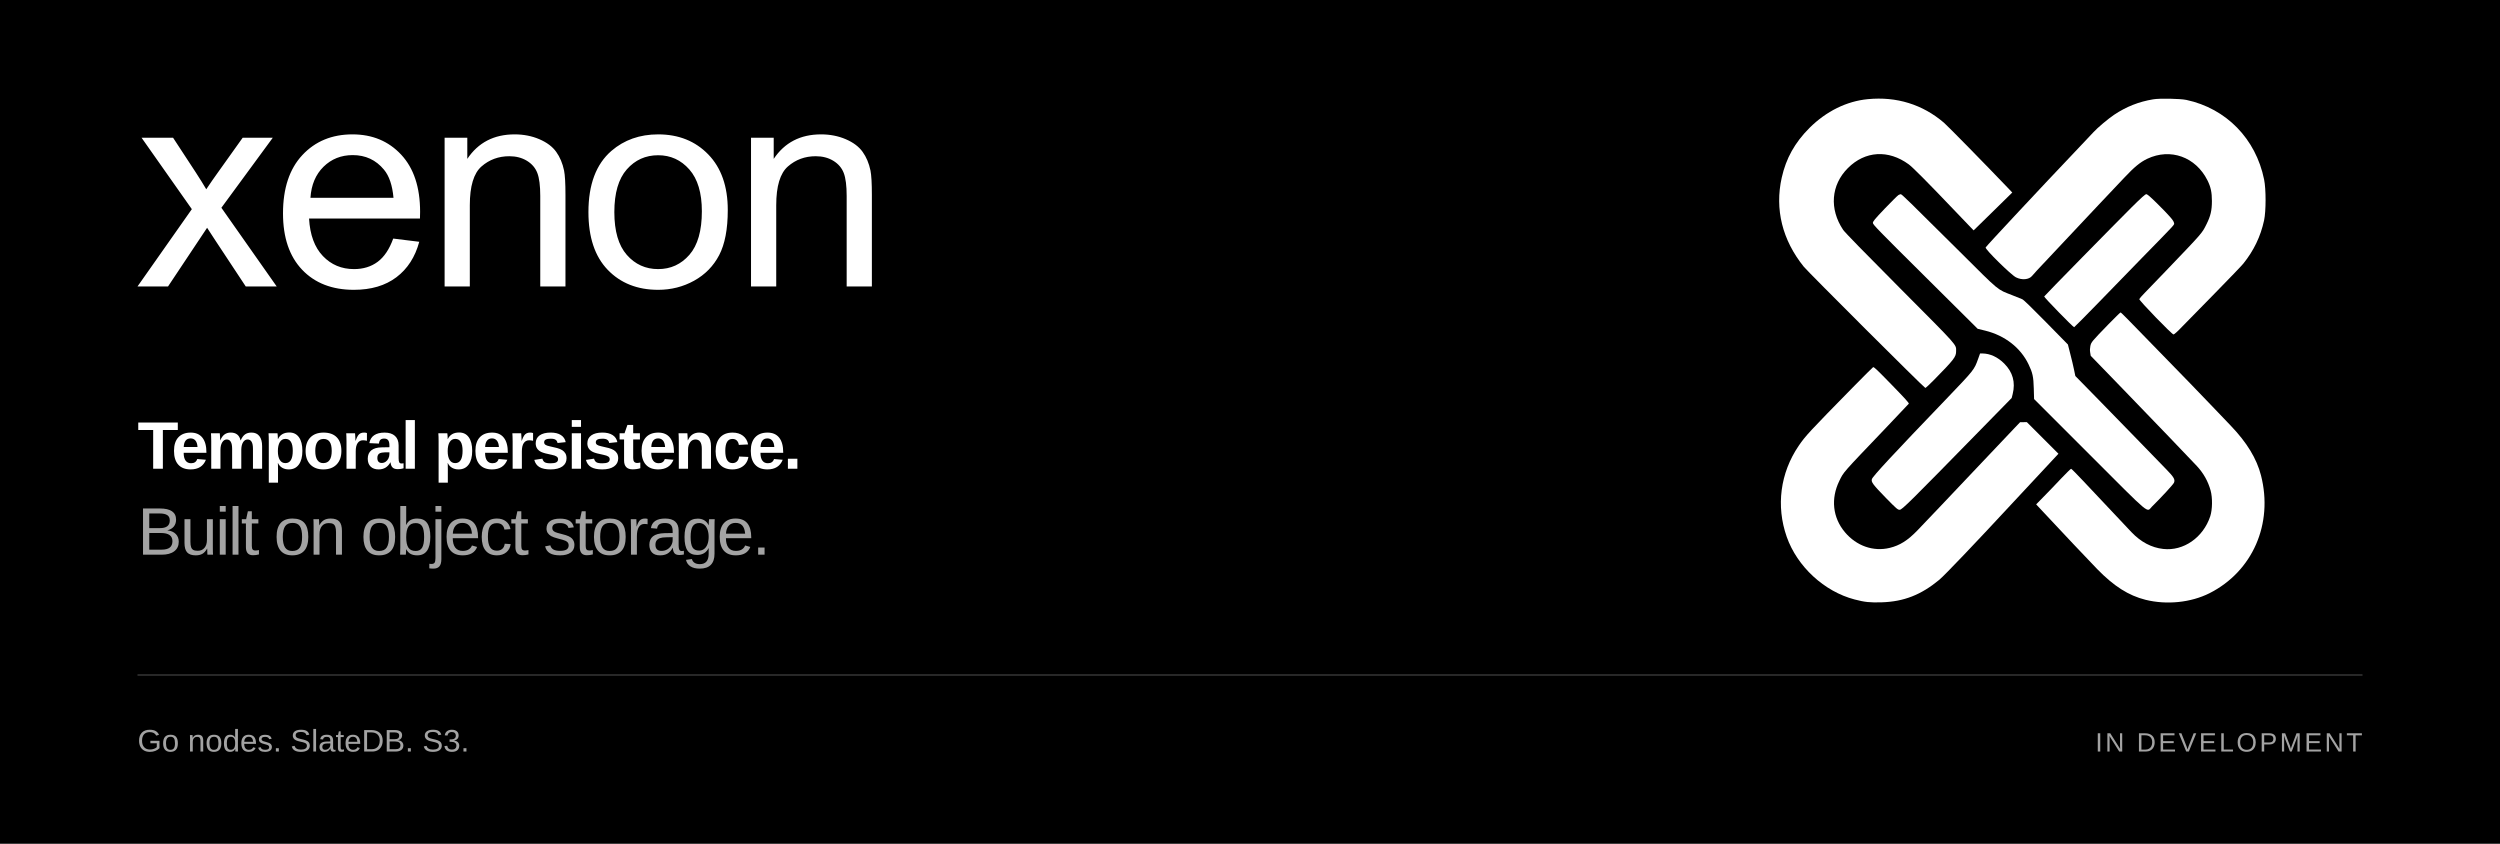
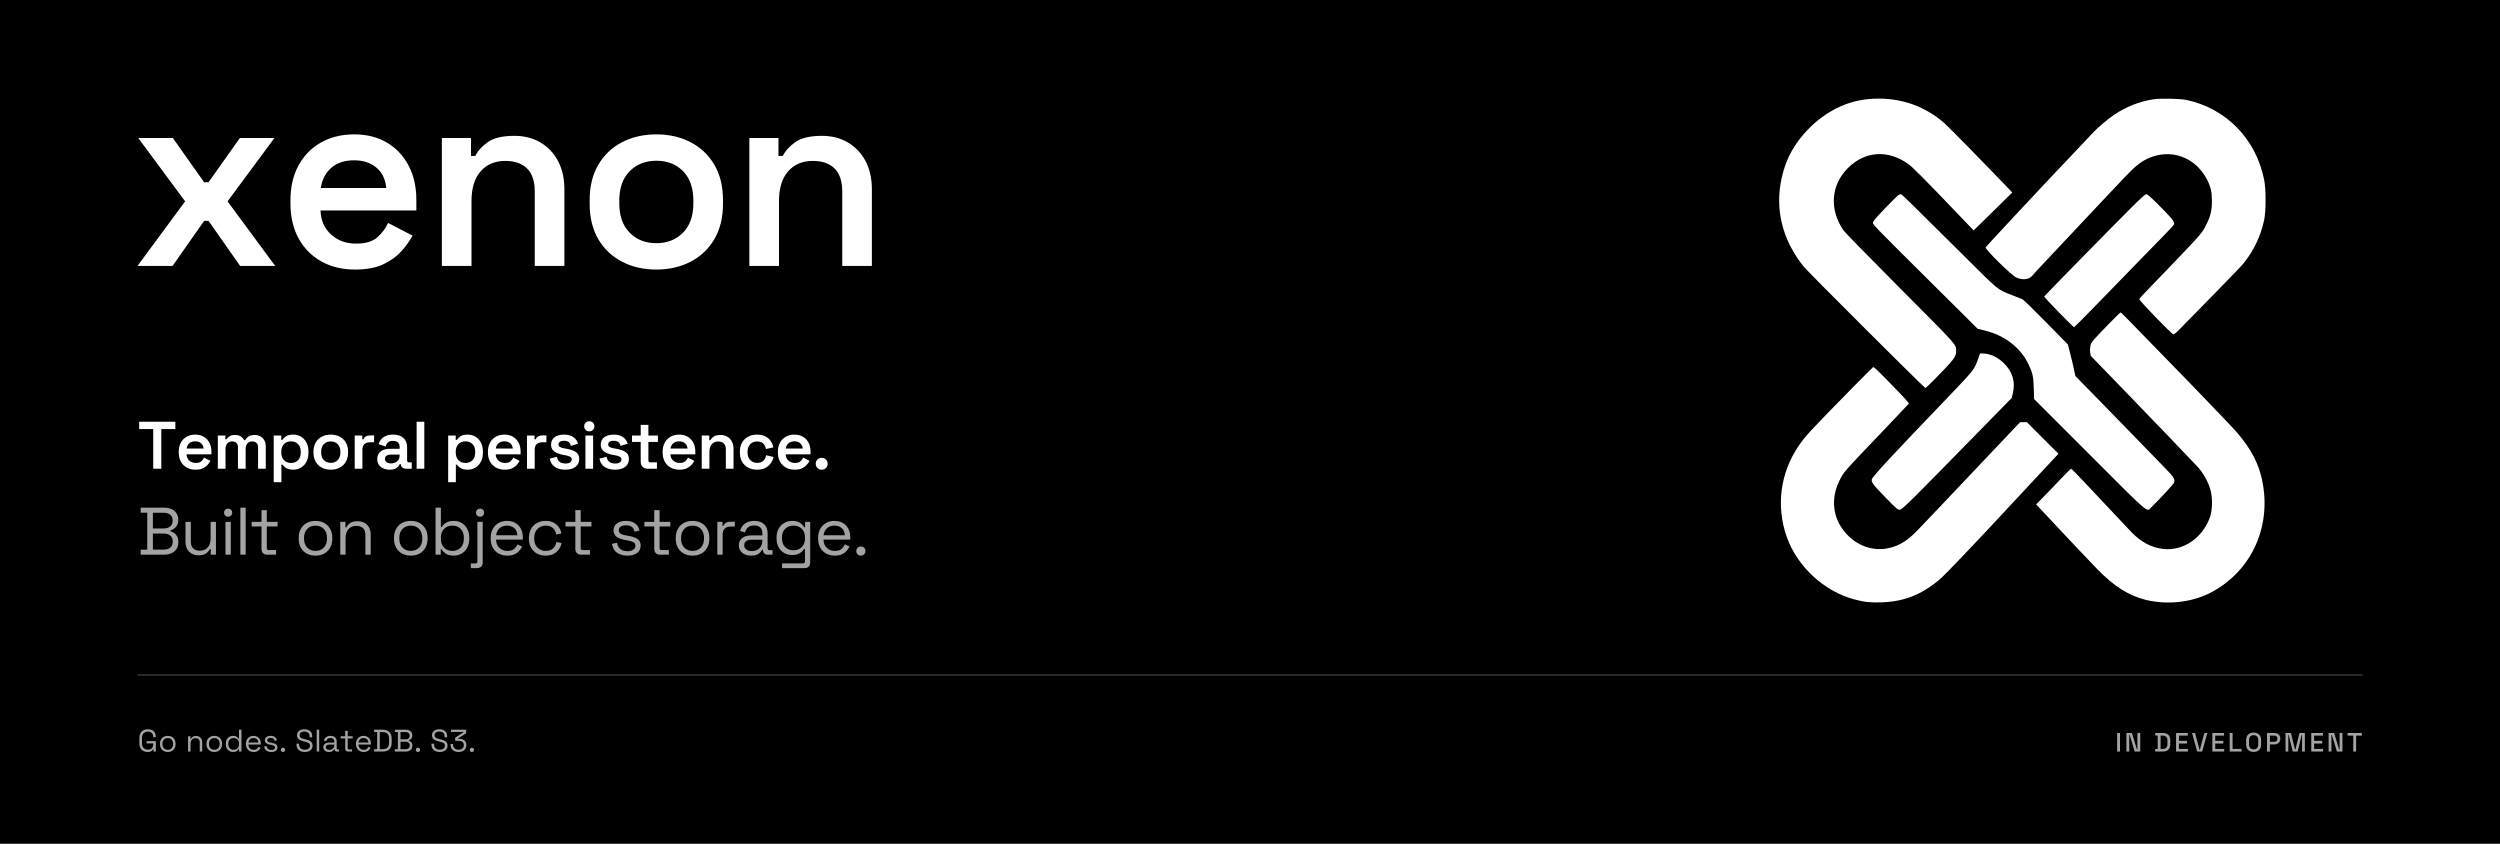
<svg xmlns="http://www.w3.org/2000/svg" viewBox="0 0 1600 540" width="1600" height="540" role="img" aria-labelledby="title">
  <rect width="1600" height="540" fill="#000000" />
-   <g transform="translate(88 86) scale(0.08962624)">
-     <path fill="#ffffff" transform="translate(-15 1086) scale(1 -1)" d="M15 0 403 552 44 1062H269L432 813Q478 742 506 694Q550 760 587 811L766 1062H981L614 562L1009 0H788L570 330L512 419L233 0ZM1841 342 2027 319Q1983 156 1864.0 66.0Q1745 -24 1560 -24Q1327 -24 1190.5 119.5Q1054 263 1054 522Q1054 790 1192.0 938.0Q1330 1086 1550 1086Q1763 1086 1898.0 941.0Q2033 796 2033 533Q2033 517 2032 485H1240Q1250 310 1339.0 217.0Q1428 124 1561 124Q1660 124 1730.0 176.0Q1800 228 1841 342ZM1250 633H1843Q1831 767 1775 834Q1689 938 1552 938Q1428 938 1343.5 855.0Q1259 772 1250 633ZM2208 0V1062H2370V911Q2487 1086 2708 1086Q2804 1086 2884.5 1051.5Q2965 1017 3005.0 961.0Q3045 905 3061 828Q3071 778 3071 653V0H2891V646Q2891 756 2870.0 810.5Q2849 865 2795.5 897.5Q2742 930 2670 930Q2555 930 2471.5 857.0Q2388 784 2388 580V0ZM3235 531Q3235 826 3399 968Q3536 1086 3733 1086Q3952 1086 4091.0 942.5Q4230 799 4230 546Q4230 341 4168.5 223.5Q4107 106 3989.5 41.0Q3872 -24 3733 -24Q3510 -24 3372.5 119.0Q3235 262 3235 531ZM3420 531Q3420 327 3509.0 225.5Q3598 124 3733 124Q3867 124 3956.0 226.0Q4045 328 4045 537Q4045 734 3955.5 835.5Q3866 937 3733 937Q3598 937 3509.0 836.0Q3420 735 3420 531ZM4396 0V1062H4558V911Q4675 1086 4896 1086Q4992 1086 5072.5 1051.5Q5153 1017 5193.0 961.0Q5233 905 5249 828Q5259 778 5259 653V0H5079V646Q5079 756 5058.0 810.5Q5037 865 4983.5 897.5Q4930 930 4858 930Q4743 930 4659.5 857.0Q4576 784 4576 580V0Z" />
+   <g transform="translate(88 86) scale(0.1656504)">
+     <path transform="translate(-30.19971 508.2501)" fill="#ffffff" d="M30.2 0.0 214.224 -249.475 33.075 -494.25H166.651L287.7 -323.301H304.65L425.699 -494.25H559.275L378.126 -249.475L562.15 0.0H426.749L304.65 -174H287.7L165.601 0.0ZM870.8 14.0Q796.625 14.0 740.3 -17.5Q683.975 -49.0 652.562 -106.413Q621.15 -163.825 621.15 -241.125V-253.125Q621.15 -330.6 652.15 -387.925Q683.15 -445.25 738.887 -476.75Q794.625 -508.25 867.925 -508.25Q940.05 -508.25 993.787 -476.45Q1047.525 -444.65 1077.525 -387.85Q1107.525 -331.05 1107.525 -255.4V-214.325H737.251Q739.426 -156.325 778.313 -121.263Q817.2 -86.201 874.1 -86.201Q929.725 -86.201 956.912 -110.601Q984.099 -135 998.324 -165.975L1092.75 -117.225Q1078.575 -90.0 1052.075 -59.325Q1025.575 -28.65 981.925 -7.325Q938.275 14.0 870.8 14.0ZM738.251 -300.975H991.249Q987.249 -350.275 953.862 -379.162Q920.475 -408.049 867.1 -408.049Q812.25 -408.049 779.1 -379.162Q745.951 -350.275 738.251 -300.975ZM1206.15 0.0V-494.25H1318.601V-424.875H1335.551Q1348.601 -453.15 1383 -477.875Q1417.4 -502.6 1486.325 -502.6Q1543.45 -502.6 1587.038 -476.888Q1630.625 -451.175 1655.063 -405.025Q1679.5 -358.875 1679.5 -296.0V0.0H1565.049V-287.05Q1565.049 -347.25 1535.362 -376.475Q1505.675 -405.699 1451.875 -405.699Q1390.9 -405.699 1355.75 -365.275Q1320.601 -324.85 1320.601 -250.425V0.0ZM2034.7 14.0Q1960.7 14.0 1902.312 -16.262Q1843.925 -46.525 1810.537 -103.437Q1777.15 -160.35 1777.15 -239.475V-254.775Q1777.15 -333.9 1810.537 -390.813Q1843.925 -447.725 1902.312 -477.988Q1960.7 -508.25 2034.7 -508.25Q2108.7 -508.25 2167.087 -477.988Q2225.475 -447.725 2258.863 -390.813Q2292.25 -333.9 2292.25 -254.775V-239.475Q2292.25 -160.35 2258.863 -103.437Q2225.475 -46.525 2167.087 -16.262Q2108.7 14.0 2034.7 14.0ZM2034.7 -87.851Q2097.6 -87.851 2137.699 -128.326Q2177.799 -168.8 2177.799 -242.3V-251.95Q2177.799 -325.45 2138.112 -365.925Q2098.425 -406.399 2034.7 -406.399Q1971.975 -406.399 1931.788 -365.925Q1891.601 -325.45 1891.601 -251.95V-242.3Q1891.601 -168.8 1931.788 -128.326Q1971.975 -87.851 2034.7 -87.851ZM2394.15 0.0V-494.25H2506.601V-424.875H2523.551Q2536.601 -453.15 2571 -477.875Q2605.4 -502.6 2674.325 -502.6Q2731.45 -502.6 2775.038 -476.888Q2818.625 -451.175 2843.063 -405.025Q2867.5 -358.875 2867.5 -296.0V0.0H2753.049V-287.05Q2753.049 -347.25 2723.362 -376.475Q2693.675 -405.699 2639.875 -405.699Q2578.9 -405.699 2543.75 -365.275Q2508.601 -324.85 2508.601 -250.425V0.0Z" />
  </g>
  <g transform="translate(1110 40) scale(0.72)">
    <g transform="translate(39.66038 32) scale(0.5283019)">
      <g transform="translate(0,848) scale(0.1,-0.1)" fill="#ffffff" stroke="none">
        <path d="M1495 8469 c-357 -34 -700 -204 -981 -483 -248 -248 -395 -512 -468 -838 -119 -532 10 -1050 371 -1498 75 -92 2027 -2040 2045 -2040 7 0 70 57 139 128 347 353 379 394 379 490 0 118 51 60 -945 1061 -591 594 -927 938 -955 980 -236 351 -205 756 79 1040 289 290 681 314 1024 63 67 -49 309 -292 781 -787 126 -132 248 -259 270 -282 l41 -42 325 318 325 319 -75 79 c-367 384 -1009 1039 -1074 1095 -359 308 -798 444 -1281 397z" />
        <path d="M6295 8466 c-240 -40 -449 -122 -655 -259 -99 -66 -286 -223 -352 -297 -29 -32 -166 -177 -304 -322 -546 -574 -1492 -1586 -1507 -1614 -15 -27 425 -460 510 -503 101 -51 221 -39 272 25 12 15 49 57 83 93 236 253 828 883 1049 1116 146 154 335 354 420 444 167 178 268 261 386 317 389 184 814 32 1012 -363 56 -112 75 -202 75 -348 0 -157 -22 -252 -90 -388 -79 -158 -56 -132 -693 -797 -140 -146 -295 -307 -345 -358 -50 -51 -92 -99 -94 -107 -5 -23 549 -595 576 -595 12 0 68 50 143 129 68 70 316 323 551 562 234 239 450 463 479 499 178 221 292 458 351 730 33 156 34 523 0 688 -139 684 -637 1194 -1307 1338 -106 22 -447 29 -560 10z" />
        <path d="M2010 6856 c-14 -8 -116 -110 -228 -226 -174 -183 -202 -217 -202 -244 0 -28 90 -120 882 -906 l881 -875 127 -31 c330 -81 595 -287 729 -567 68 -141 83 -208 88 -408 l5 -176 932 -932 c1061 -1061 956 -973 1051 -878 160 157 359 374 371 403 22 53 -1 93 -129 224 -62 63 -256 264 -432 445 -176 182 -495 509 -709 728 l-390 398 -22 107 c-12 59 -40 178 -63 265 l-40 158 -366 373 c-246 250 -378 379 -403 389 -20 9 -94 39 -164 66 -266 105 -199 49 -893 740 -847 842 -969 961 -986 961 -8 -1 -25 -7 -39 -14z" />
        <path d="M5937 6653 c-287 -286 -1471 -1492 -1475 -1504 -5 -13 489 -520 504 -517 6 2 184 181 395 398 210 217 539 555 729 750 616 630 561 570 556 608 -6 39 -75 119 -293 335 -108 106 -156 147 -173 147 -18 0 -81 -57 -243 -217z" />
        <path d="M5540 4678 c-278 -287 -286 -296 -301 -362 -8 -39 -9 -73 -3 -110 l9 -55 550 -568 c518 -535 1088 -1129 1236 -1287 113 -122 188 -257 231 -411 34 -125 31 -320 -6 -434 -118 -358 -450 -589 -791 -550 -198 22 -377 117 -535 283 -216 228 -647 685 -814 864 -104 111 -194 202 -201 202 -7 0 -81 -73 -166 -162 -84 -90 -214 -225 -288 -300 l-134 -137 129 -138 c257 -277 781 -831 898 -951 282 -289 527 -444 811 -516 357 -89 763 -48 1078 110 725 366 1076 1167 867 1982 -72 282 -238 555 -509 837 -47 50 -183 191 -301 315 -118 124 -291 304 -385 400 -94 96 -326 335 -516 530 -568 585 -642 660 -652 660 -6 0 -99 -91 -207 -202z" />
        <path d="M3350 4098 c-66 -184 -63 -181 -548 -687 -878 -914 -1225 -1288 -1239 -1335 -15 -50 16 -91 243 -324 174 -177 192 -192 224 -192 40 -1 172 131 1320 1304 l565 577 17 67 c49 197 2 368 -142 512 -108 109 -239 169 -366 170 l-41 0 -33 -92z" />
        <path d="M1246 3623 c-743 -757 -800 -819 -915 -987 -310 -456 -383 -1012 -201 -1531 176 -500 630 -920 1142 -1054 172 -45 257 -54 457 -48 372 12 661 125 968 379 89 74 616 626 1238 1298 105 113 320 344 479 514 l288 309 -266 266 -266 266 -56 -1 -57 0 -86 -90 c-47 -49 -307 -323 -577 -609 -520 -550 -888 -938 -1064 -1121 -164 -170 -297 -254 -467 -295 -276 -67 -560 33 -754 264 -206 245 -240 564 -94 863 75 153 42 116 780 888 209 219 384 404 389 411 7 10 -66 90 -275 305 -261 268 -305 310 -325 310 -4 0 -156 -152 -338 -337z" />
      </g>
    </g>
  </g>
-   <g font-family="Arial,Helvetica,sans-serif">
-     <text x="88" y="300" font-size="43" font-weight="600" letter-spacing="-1.4" fill="#ffffff">Temporal persistence.</text>
-     <text x="88" y="355" font-size="43" letter-spacing="-1.4" fill="#a3a3a3">Built on object storage.</text>
-     <path d="M88 432H1512" stroke="#333333" />
-     <text x="88" y="481" font-size="20" fill="#a3a3a3">Go nodes. SlateDB. S3.</text>
-     <text x="1512" y="481" text-anchor="end" font-size="17" letter-spacing="1.6" fill="#a3a3a3">IN DEVELOPMENT</text>
-   </g>
+   <path transform="translate(88 300)" fill="#ffffff" d="M10.06 0.0V-25.407H1.062V-30.1H24.222V-25.407H15.224V0.0ZM37.132 0.602Q33.943 0.602 31.521 -0.752Q29.099 -2.107 27.748 -4.576Q26.397 -7.044 26.397 -10.368V-10.884Q26.397 -14.216 27.73 -16.681Q29.063 -19.146 31.46 -20.5Q33.857 -21.855 37.009 -21.855Q40.11 -21.855 42.421 -20.487Q44.732 -19.12 46.022 -16.678Q47.312 -14.235 47.312 -10.982V-9.216H31.39Q31.483 -6.722 33.155 -5.214Q34.828 -3.707 37.274 -3.707Q39.666 -3.707 40.835 -4.756Q42.004 -5.805 42.616 -7.137L46.676 -5.041Q46.067 -3.87 44.927 -2.551Q43.788 -1.232 41.911 -0.315Q40.034 0.602 37.132 0.602ZM31.433 -12.942H42.312Q42.14 -15.062 40.704 -16.304Q39.268 -17.546 36.973 -17.546Q34.615 -17.546 33.189 -16.304Q31.764 -15.062 31.433 -12.942ZM51.412 0.0V-21.253H56.248V-18.856H56.977Q57.551 -19.946 58.863 -20.779Q60.176 -21.612 62.373 -21.612Q64.697 -21.612 66.107 -20.681Q67.517 -19.751 68.241 -18.294H68.969Q69.7 -19.716 71.071 -20.664Q72.442 -21.612 74.953 -21.612Q76.961 -21.612 78.57 -20.766Q80.178 -19.92 81.135 -18.244Q82.091 -16.568 82.091 -14.071V0.0H77.169V-13.706Q77.169 -15.552 76.187 -16.516Q75.205 -17.481 73.428 -17.481Q71.467 -17.481 70.339 -16.223Q69.212 -14.965 69.212 -12.614V0.0H64.291V-13.706Q64.291 -15.552 63.309 -16.516Q62.327 -17.481 60.55 -17.481Q58.588 -17.481 57.461 -16.223Q56.334 -14.965 56.334 -12.614V0.0ZM87.177 8.6V-21.253H92.013V-18.455H92.742Q93.503 -19.784 95.115 -20.82Q96.727 -21.855 99.706 -21.855Q102.323 -21.855 104.531 -20.579Q106.739 -19.303 108.076 -16.859Q109.413 -14.416 109.413 -10.955V-10.297Q109.413 -6.845 108.08 -4.397Q106.747 -1.95 104.539 -0.674Q102.331 0.602 99.706 0.602Q97.71 0.602 96.346 0.12Q94.982 -0.361 94.149 -1.12Q93.316 -1.878 92.828 -2.662H92.099V8.6ZM98.252 -3.707Q100.97 -3.707 102.723 -5.436Q104.476 -7.165 104.476 -10.419V-10.834Q104.476 -14.088 102.705 -15.817Q100.934 -17.546 98.252 -17.546Q95.578 -17.546 93.803 -15.817Q92.028 -14.088 92.028 -10.834V-10.419Q92.028 -7.165 93.803 -5.436Q95.578 -3.707 98.252 -3.707ZM123.697 0.602Q120.515 0.602 118.004 -0.699Q115.494 -2.001 114.058 -4.448Q112.622 -6.895 112.622 -10.297V-10.955Q112.622 -14.358 114.058 -16.805Q115.494 -19.252 118.004 -20.553Q120.515 -21.855 123.697 -21.855Q126.879 -21.855 129.39 -20.553Q131.9 -19.252 133.336 -16.805Q134.772 -14.358 134.772 -10.955V-10.297Q134.772 -6.895 133.336 -4.448Q131.9 -2.001 129.39 -0.699Q126.879 0.602 123.697 0.602ZM123.697 -3.778Q126.402 -3.778 128.126 -5.518Q129.85 -7.258 129.85 -10.419V-10.834Q129.85 -13.994 128.144 -15.735Q126.437 -17.475 123.697 -17.475Q121 -17.475 119.272 -15.735Q117.544 -13.994 117.544 -10.834V-10.419Q117.544 -7.258 119.272 -5.518Q121 -3.778 123.697 -3.778ZM139.013 0.0V-21.253H143.849V-18.807H144.578Q145.073 -20.12 146.185 -20.729Q147.296 -21.339 148.871 -21.339H151.429V-16.944H148.748Q146.631 -16.944 145.283 -15.806Q143.935 -14.668 143.935 -12.292V0.0ZM161.411 0.602Q159.147 0.602 157.345 -0.186Q155.542 -0.974 154.493 -2.489Q153.443 -4.004 153.443 -6.175Q153.443 -8.353 154.493 -9.817Q155.542 -11.282 157.394 -12.023Q159.246 -12.765 161.609 -12.765H167.773V-14.051Q167.773 -15.737 166.736 -16.783Q165.7 -17.83 163.508 -17.83Q161.359 -17.83 160.261 -16.83Q159.163 -15.83 158.817 -14.225L154.265 -15.737Q154.781 -17.409 155.917 -18.786Q157.053 -20.163 158.955 -21.009Q160.857 -21.855 163.579 -21.855Q167.748 -21.855 170.15 -19.755Q172.552 -17.656 172.552 -13.709V-5.371Q172.552 -4.081 173.756 -4.081H175.529V0.0H172.067Q170.521 0.0 169.535 -0.778Q168.548 -1.556 168.548 -2.861V-2.949H167.798Q167.559 -2.357 166.908 -1.508Q166.257 -0.658 164.944 -0.028Q163.632 0.602 161.411 0.602ZM162.221 -3.423Q164.681 -3.423 166.227 -4.819Q167.773 -6.216 167.773 -8.594V-9.039H161.935Q160.303 -9.039 159.333 -8.337Q158.364 -7.636 158.364 -6.324Q158.364 -5.013 159.376 -4.218Q160.389 -3.423 162.221 -3.423ZM178.637 0.0V-30.1H183.559V0.0ZM198.825 8.6V-21.253H203.661V-18.455H204.39Q205.151 -19.784 206.763 -20.82Q208.375 -21.855 211.354 -21.855Q213.971 -21.855 216.179 -20.579Q218.387 -19.303 219.724 -16.859Q221.061 -14.416 221.061 -10.955V-10.297Q221.061 -6.845 219.728 -4.397Q218.395 -1.95 216.187 -0.674Q213.979 0.602 211.354 0.602Q209.358 0.602 207.994 0.12Q206.63 -0.361 205.797 -1.12Q204.964 -1.878 204.476 -2.662H203.747V8.6ZM209.9 -3.707Q212.618 -3.707 214.371 -5.436Q216.124 -7.165 216.124 -10.419V-10.834Q216.124 -14.088 214.353 -15.817Q212.582 -17.546 209.9 -17.546Q207.226 -17.546 205.451 -15.817Q203.676 -14.088 203.676 -10.834V-10.419Q203.676 -7.165 205.451 -5.436Q207.226 -3.707 209.9 -3.707ZM235.005 0.602Q231.816 0.602 229.394 -0.752Q226.972 -2.107 225.621 -4.576Q224.27 -7.044 224.27 -10.368V-10.884Q224.27 -14.216 225.603 -16.681Q226.936 -19.146 229.333 -20.5Q231.73 -21.855 234.882 -21.855Q237.983 -21.855 240.294 -20.487Q242.605 -19.12 243.895 -16.678Q245.185 -14.235 245.185 -10.982V-9.216H229.263Q229.356 -6.722 231.028 -5.214Q232.701 -3.707 235.147 -3.707Q237.539 -3.707 238.708 -4.756Q239.877 -5.805 240.489 -7.137L244.549 -5.041Q243.94 -3.87 242.8 -2.551Q241.661 -1.232 239.784 -0.315Q237.907 0.602 235.005 0.602ZM229.306 -12.942H240.185Q240.013 -15.062 238.577 -16.304Q237.141 -17.546 234.846 -17.546Q232.488 -17.546 231.062 -16.304Q229.637 -15.062 229.306 -12.942ZM249.285 0.0V-21.253H254.121V-18.807H254.85Q255.345 -20.12 256.457 -20.729Q257.568 -21.339 259.143 -21.339H261.701V-16.944H259.02Q256.903 -16.944 255.555 -15.806Q254.207 -14.668 254.207 -12.292V0.0ZM273.859 0.602Q269.755 0.602 267.086 -1.204Q264.416 -3.01 263.849 -6.507L268.408 -7.654Q268.717 -6.014 269.487 -5.075Q270.256 -4.136 271.393 -3.736Q272.529 -3.337 273.859 -3.337Q275.871 -3.337 276.891 -4.071Q277.91 -4.805 277.91 -5.945Q277.91 -7.092 276.941 -7.663Q275.972 -8.234 273.982 -8.594L272.643 -8.831Q270.452 -9.246 268.648 -9.991Q266.844 -10.736 265.76 -12.046Q264.676 -13.357 264.676 -15.411Q264.676 -18.51 266.964 -20.183Q269.252 -21.855 272.991 -21.855Q276.56 -21.855 278.891 -20.26Q281.222 -18.665 281.923 -16.002L277.351 -14.635Q276.992 -16.42 275.841 -17.168Q274.69 -17.916 272.991 -17.916Q271.3 -17.916 270.378 -17.314Q269.455 -16.713 269.455 -15.624Q269.455 -14.472 270.391 -13.924Q271.326 -13.377 272.923 -13.097L274.263 -12.859Q276.626 -12.444 278.541 -11.742Q280.456 -11.04 281.573 -9.748Q282.69 -8.455 282.69 -6.264Q282.69 -2.978 280.294 -1.188Q277.898 0.602 273.859 0.602ZM286.673 0.0V-21.253H291.595V0.0ZM289.134 -23.942Q287.762 -23.942 286.816 -24.836Q285.869 -25.729 285.869 -27.172Q285.869 -28.622 286.816 -29.511Q287.762 -30.401 289.134 -30.401Q290.549 -30.401 291.474 -29.511Q292.399 -28.622 292.399 -27.172Q292.399 -25.729 291.474 -24.836Q290.549 -23.942 289.134 -23.942ZM305.657 0.602Q301.553 0.602 298.884 -1.204Q296.214 -3.01 295.647 -6.507L300.206 -7.654Q300.515 -6.014 301.285 -5.075Q302.054 -4.136 303.191 -3.736Q304.327 -3.337 305.657 -3.337Q307.669 -3.337 308.689 -4.071Q309.708 -4.805 309.708 -5.945Q309.708 -7.092 308.739 -7.663Q307.77 -8.234 305.78 -8.594L304.441 -8.831Q302.25 -9.246 300.446 -9.991Q298.642 -10.736 297.558 -12.046Q296.474 -13.357 296.474 -15.411Q296.474 -18.51 298.762 -20.183Q301.05 -21.855 304.789 -21.855Q308.358 -21.855 310.689 -20.26Q313.02 -18.665 313.721 -16.002L309.149 -14.635Q308.79 -16.42 307.639 -17.168Q306.488 -17.916 304.789 -17.916Q303.098 -17.916 302.176 -17.314Q301.253 -16.713 301.253 -15.624Q301.253 -14.472 302.189 -13.924Q303.124 -13.377 304.721 -13.097L306.061 -12.859Q308.424 -12.444 310.339 -11.742Q312.254 -11.04 313.371 -9.748Q314.488 -8.455 314.488 -6.264Q314.488 -2.978 312.092 -1.188Q309.696 0.602 305.657 0.602ZM326.536 0.0Q324.504 0.0 323.276 -1.232Q322.047 -2.465 322.047 -4.545V-17.157H316.474V-21.253H322.047V-28.085H326.968V-21.253H333.072V-17.157H326.968V-5.386Q326.968 -4.096 328.187 -4.096H332.451V0.0ZM346.825 0.602Q343.636 0.602 341.214 -0.752Q338.792 -2.107 337.441 -4.576Q336.09 -7.044 336.09 -10.368V-10.884Q336.09 -14.216 337.423 -16.681Q338.756 -19.146 341.153 -20.5Q343.55 -21.855 346.702 -21.855Q349.803 -21.855 352.114 -20.487Q354.425 -19.12 355.715 -16.678Q357.005 -14.235 357.005 -10.982V-9.216H341.083Q341.176 -6.722 342.848 -5.214Q344.521 -3.707 346.967 -3.707Q349.359 -3.707 350.528 -4.756Q351.697 -5.805 352.309 -7.137L356.369 -5.041Q355.76 -3.87 354.62 -2.551Q353.481 -1.232 351.604 -0.315Q349.727 0.602 346.825 0.602ZM341.126 -12.942H352.005Q351.833 -15.062 350.397 -16.304Q348.961 -17.546 346.666 -17.546Q344.308 -17.546 342.882 -16.304Q341.457 -15.062 341.126 -12.942ZM361.105 0.0V-21.253H365.941V-18.27H366.67Q367.231 -19.485 368.71 -20.549Q370.189 -21.612 373.153 -21.612Q375.609 -21.612 377.484 -20.506Q379.358 -19.401 380.409 -17.416Q381.46 -15.432 381.46 -12.728V0.0H376.538V-12.343Q376.538 -14.932 375.262 -16.188Q373.985 -17.445 371.672 -17.445Q369.05 -17.445 367.538 -15.707Q366.027 -13.969 366.027 -10.768V0.0ZM396.487 0.602Q393.398 0.602 390.905 -0.692Q388.412 -1.986 386.965 -4.437Q385.518 -6.888 385.518 -10.34V-10.912Q385.518 -14.373 386.965 -16.82Q388.412 -19.267 390.905 -20.561Q393.398 -21.855 396.487 -21.855Q399.532 -21.855 401.706 -20.768Q403.881 -19.682 405.205 -17.819Q406.529 -15.956 406.937 -13.651L402.165 -12.639Q401.985 -13.996 401.338 -15.092Q400.691 -16.188 399.515 -16.832Q398.34 -17.475 396.593 -17.475Q394.846 -17.475 393.448 -16.705Q392.05 -15.936 391.245 -14.448Q390.44 -12.96 390.44 -10.834V-10.419Q390.44 -8.293 391.245 -6.805Q392.05 -5.317 393.448 -4.547Q394.846 -3.778 396.593 -3.778Q399.217 -3.778 400.58 -5.136Q401.942 -6.495 402.301 -8.649L407.073 -7.53Q406.544 -5.297 405.212 -3.434Q403.881 -1.571 401.706 -0.484Q399.532 0.602 396.487 0.602ZM420.58 0.602Q417.391 0.602 414.969 -0.752Q412.547 -2.107 411.196 -4.576Q409.845 -7.044 409.845 -10.368V-10.884Q409.845 -14.216 411.178 -16.681Q412.511 -19.146 414.908 -20.5Q417.305 -21.855 420.457 -21.855Q423.558 -21.855 425.869 -20.487Q428.18 -19.12 429.47 -16.678Q430.76 -14.235 430.76 -10.982V-9.216H414.838Q414.931 -6.722 416.603 -5.214Q418.276 -3.707 420.722 -3.707Q423.114 -3.707 424.283 -4.756Q425.452 -5.805 426.064 -7.137L430.124 -5.041Q429.515 -3.87 428.375 -2.551Q427.236 -1.232 425.359 -0.315Q423.482 0.602 420.58 0.602ZM414.881 -12.942H425.76Q425.588 -15.062 424.152 -16.304Q422.716 -17.546 420.421 -17.546Q418.063 -17.546 416.637 -16.304Q415.212 -15.062 414.881 -12.942ZM437.899 0.602Q436.274 0.602 435.178 -0.467Q434.082 -1.535 434.082 -3.205Q434.082 -4.875 435.178 -5.936Q436.274 -6.996 437.899 -6.996Q439.524 -6.996 440.602 -5.927Q441.68 -4.859 441.68 -3.189Q441.68 -1.519 440.602 -0.458Q439.524 0.602 437.899 0.602Z" />
+   <path transform="translate(88 355)" fill="#a3a3a3" d="M2.039 0.0V-3.217H6.239V-26.883H2.039V-30.1H17.122Q19.752 -30.1 21.779 -29.16Q23.807 -28.22 24.946 -26.522Q26.086 -24.823 26.086 -22.55V-22.181Q26.086 -20.087 25.281 -18.729Q24.476 -17.372 23.347 -16.617Q22.217 -15.861 21.149 -15.53V-14.939Q22.217 -14.681 23.381 -13.91Q24.544 -13.14 25.34 -11.776Q26.135 -10.413 26.135 -8.293V-7.863Q26.135 -5.4 24.959 -3.631Q23.783 -1.861 21.74 -0.931Q19.698 0.0 17.08 0.0ZM9.839 -3.267H16.698Q19.524 -3.267 21.03 -4.598Q22.535 -5.928 22.535 -8.216V-8.585Q22.535 -10.872 21.036 -12.203Q19.536 -13.533 16.698 -13.533H9.839ZM9.839 -16.8H16.795Q19.413 -16.8 20.949 -18.115Q22.486 -19.43 22.486 -21.601V-22.031Q22.486 -24.215 20.955 -25.524Q19.425 -26.833 16.795 -26.833H9.839ZM39.048 0.405Q36.738 0.405 34.837 -0.597Q32.936 -1.599 31.827 -3.544Q30.719 -5.489 30.719 -8.295V-21.023H34.122V-8.542Q34.122 -5.431 35.686 -3.998Q37.25 -2.565 39.932 -2.565Q42.945 -2.565 44.87 -4.557Q46.796 -6.548 46.796 -10.461V-21.023H50.199V0.0H46.882V-3.558H46.291Q45.592 -2.056 43.929 -0.825Q42.265 0.405 39.048 0.405ZM56.299 0.0V-21.023H59.702V0.0ZM58 -24.31Q56.904 -24.31 56.153 -25.043Q55.402 -25.775 55.402 -26.896Q55.402 -28.047 56.153 -28.764Q56.904 -29.481 58 -29.481Q59.139 -29.481 59.868 -28.764Q60.598 -28.047 60.598 -26.896Q60.598 -25.775 59.868 -25.043Q59.139 -24.31 58 -24.31ZM65.834 0.0V-30.1H69.237V0.0ZM83.111 0.0Q81.309 0.0 80.334 -0.991Q79.358 -1.982 79.358 -3.717V-18.077H73.049V-21.023H79.358V-28.5H82.761V-21.023H89.647V-18.077H82.761V-4.235Q82.761 -2.945 84.026 -2.945H88.704V0.0ZM113.92 0.602Q110.738 0.602 108.308 -0.734Q105.878 -2.07 104.523 -4.505Q103.168 -6.941 103.168 -10.228V-10.794Q103.168 -14.082 104.523 -16.517Q105.878 -18.953 108.308 -20.289Q110.738 -21.625 113.92 -21.625Q117.102 -21.625 119.532 -20.289Q121.962 -18.953 123.318 -16.517Q124.673 -14.082 124.673 -10.794V-10.228Q124.673 -6.941 123.318 -4.505Q121.962 -2.07 119.532 -0.734Q117.102 0.602 113.92 0.602ZM113.92 -2.443Q117.269 -2.443 119.269 -4.575Q121.27 -6.706 121.27 -10.327V-10.696Q121.27 -14.316 119.276 -16.448Q117.281 -18.579 113.92 -18.579Q110.602 -18.579 108.586 -16.448Q106.571 -14.316 106.571 -10.696V-10.327Q106.571 -6.706 108.586 -4.575Q110.602 -2.443 113.92 -2.443ZM129.774 0.0V-21.023H133.091V-17.464H133.681Q134.381 -18.979 136.044 -20.204Q137.707 -21.428 140.924 -21.428Q143.265 -21.428 145.151 -20.426Q147.037 -19.424 148.145 -17.485Q149.253 -15.547 149.253 -12.728V0.0H145.85V-12.481Q145.85 -15.622 144.286 -17.04Q142.722 -18.457 140.041 -18.457Q137.028 -18.457 135.102 -16.466Q133.177 -14.475 133.177 -10.561V0.0ZM174.904 0.602Q171.722 0.602 169.292 -0.734Q166.862 -2.07 165.507 -4.505Q164.152 -6.941 164.152 -10.228V-10.794Q164.152 -14.082 165.507 -16.517Q166.862 -18.953 169.292 -20.289Q171.722 -21.625 174.904 -21.625Q178.086 -21.625 180.516 -20.289Q182.946 -18.953 184.302 -16.517Q185.657 -14.082 185.657 -10.794V-10.228Q185.657 -6.941 184.302 -4.505Q182.946 -2.07 180.516 -0.734Q178.086 0.602 174.904 0.602ZM174.904 -2.443Q178.253 -2.443 180.253 -4.575Q182.254 -6.706 182.254 -10.327V-10.696Q182.254 -14.316 180.26 -16.448Q178.265 -18.579 174.904 -18.579Q171.586 -18.579 169.57 -16.448Q167.555 -14.316 167.555 -10.696V-10.327Q167.555 -6.706 169.57 -4.575Q171.586 -2.443 174.904 -2.443ZM202.411 0.602Q199.133 0.602 197.326 -0.647Q195.518 -1.895 194.665 -3.465H194.075V0.0H190.758V-30.1H194.161V-17.717H194.751Q195.285 -18.705 196.234 -19.591Q197.182 -20.477 198.707 -21.051Q200.232 -21.625 202.411 -21.625Q205.175 -21.625 207.429 -20.326Q209.683 -19.027 211.016 -16.591Q212.349 -14.155 212.349 -10.794V-10.228Q212.349 -6.868 211 -4.432Q209.652 -1.996 207.398 -0.697Q205.144 0.602 202.411 0.602ZM201.51 -2.418Q204.767 -2.418 206.826 -4.504Q208.885 -6.59 208.885 -10.327V-10.696Q208.885 -14.433 206.832 -16.519Q204.78 -18.604 201.51 -18.604Q198.283 -18.604 196.209 -16.519Q194.136 -14.433 194.136 -10.696V-10.327Q194.136 -6.59 196.209 -4.504Q198.283 -2.418 201.51 -2.418ZM213.31 8.6V5.605H216.268Q217.536 5.605 217.536 4.315V-21.023H220.939V4.883Q220.939 6.618 219.969 7.609Q219 8.6 217.186 8.6ZM219.237 -24.31Q218.141 -24.31 217.39 -25.043Q216.639 -25.775 216.639 -26.896Q216.639 -28.047 217.39 -28.764Q218.141 -29.481 219.237 -29.481Q220.376 -29.481 221.105 -28.764Q221.835 -28.047 221.835 -26.896Q221.835 -25.775 221.105 -25.043Q220.376 -24.31 219.237 -24.31ZM236.727 0.602Q233.515 0.602 231.116 -0.752Q228.717 -2.107 227.378 -4.564Q226.039 -7.021 226.039 -10.253V-10.769Q226.039 -14.032 227.372 -16.474Q228.705 -18.916 231.067 -20.27Q233.429 -21.625 236.489 -21.625Q239.475 -21.625 241.751 -20.349Q244.028 -19.074 245.318 -16.724Q246.608 -14.373 246.608 -11.166V-9.653H229.466Q229.583 -6.239 231.635 -4.329Q233.687 -2.418 236.777 -2.418Q239.514 -2.418 240.971 -3.652Q242.428 -4.885 243.2 -6.608L246.133 -5.202Q245.501 -3.87 244.361 -2.528Q243.222 -1.186 241.391 -0.292Q239.56 0.602 236.727 0.602ZM229.509 -12.413H243.149Q242.977 -15.361 241.162 -16.983Q239.347 -18.604 236.476 -18.604Q233.612 -18.604 231.772 -16.983Q229.933 -15.361 229.509 -12.413ZM261.21 0.602Q258.144 0.602 255.72 -0.703Q253.296 -2.009 251.895 -4.46Q250.495 -6.911 250.495 -10.271V-10.751Q250.495 -14.143 251.895 -16.578Q253.296 -19.014 255.72 -20.319Q258.144 -21.625 261.21 -21.625Q264.232 -21.625 266.349 -20.504Q268.466 -19.383 269.698 -17.543Q270.93 -15.703 271.269 -13.582L267.946 -12.892Q267.744 -14.457 266.958 -15.748Q266.173 -17.04 264.756 -17.81Q263.339 -18.579 261.247 -18.579Q259.155 -18.579 257.493 -17.626Q255.83 -16.672 254.864 -14.908Q253.898 -13.144 253.898 -10.696V-10.327Q253.898 -7.878 254.864 -6.115Q255.83 -4.351 257.493 -3.397Q259.155 -2.443 261.247 -2.443Q264.4 -2.443 266.05 -4.078Q267.701 -5.713 268.106 -8.143L271.428 -7.415Q270.991 -5.32 269.728 -3.48Q268.466 -1.64 266.349 -0.519Q264.232 0.602 261.21 0.602ZM283.983 0.0Q282.181 0.0 281.206 -0.991Q280.23 -1.982 280.23 -3.717V-18.077H273.921V-21.023H280.23V-28.5H283.633V-21.023H290.519V-18.077H283.633V-4.235Q283.633 -2.945 284.898 -2.945H289.576V0.0ZM313.533 0.602Q309.636 0.602 306.955 -1.204Q304.274 -3.01 303.684 -6.944L306.932 -7.654Q307.264 -5.599 308.217 -4.419Q309.171 -3.238 310.56 -2.735Q311.95 -2.233 313.533 -2.233Q315.913 -2.233 317.289 -3.174Q318.666 -4.115 318.666 -5.715Q318.666 -7.345 317.363 -8.02Q316.06 -8.695 313.771 -9.1L312.018 -9.406Q309.965 -9.775 308.299 -10.497Q306.633 -11.219 305.653 -12.461Q304.672 -13.702 304.672 -15.595Q304.672 -18.441 306.857 -20.033Q309.041 -21.625 312.642 -21.625Q316.211 -21.625 318.439 -20.018Q320.666 -18.412 321.275 -15.496L318.107 -14.681Q317.702 -16.926 316.251 -17.858Q314.801 -18.79 312.642 -18.79Q310.514 -18.79 309.27 -17.993Q308.025 -17.196 308.025 -15.67Q308.025 -14.15 309.19 -13.441Q310.356 -12.733 312.367 -12.384L314.121 -12.077Q316.346 -11.708 318.134 -11.029Q319.923 -10.35 320.971 -9.115Q322.019 -7.88 322.019 -5.827Q322.019 -2.748 319.727 -1.073Q317.434 0.602 313.533 0.602ZM334.475 0.0Q332.673 0.0 331.698 -0.991Q330.722 -1.982 330.722 -3.717V-18.077H324.413V-21.023H330.722V-28.5H334.125V-21.023H341.011V-18.077H334.125V-4.235Q334.125 -2.945 335.39 -2.945H340.068V0.0ZM355.233 0.602Q352.051 0.602 349.621 -0.734Q347.191 -2.07 345.836 -4.505Q344.481 -6.941 344.481 -10.228V-10.794Q344.481 -14.082 345.836 -16.517Q347.191 -18.953 349.621 -20.289Q352.051 -21.625 355.233 -21.625Q358.415 -21.625 360.845 -20.289Q363.275 -18.953 364.631 -16.517Q365.986 -14.082 365.986 -10.794V-10.228Q365.986 -6.941 364.631 -4.505Q363.275 -2.07 360.845 -0.734Q358.415 0.602 355.233 0.602ZM355.233 -2.443Q358.582 -2.443 360.582 -4.575Q362.583 -6.706 362.583 -10.327V-10.696Q362.583 -14.316 360.589 -16.448Q358.594 -18.579 355.233 -18.579Q351.915 -18.579 349.899 -16.448Q347.884 -14.316 347.884 -10.696V-10.327Q347.884 -6.706 349.899 -4.575Q351.915 -2.443 355.233 -2.443ZM371.087 0.0V-21.023H374.404V-18.462H374.994Q375.559 -19.844 376.716 -20.476Q377.874 -21.109 379.794 -21.109H382.282V-18.002H379.555Q377.278 -18.002 375.884 -16.738Q374.49 -15.474 374.49 -12.798V0.0ZM392.767 0.602Q390.549 0.602 388.758 -0.163Q386.967 -0.928 385.929 -2.409Q384.891 -3.889 384.891 -5.991Q384.891 -8.123 385.929 -9.53Q386.967 -10.937 388.762 -11.644Q390.556 -12.35 392.781 -12.35H399.911V-13.89Q399.911 -16.128 398.599 -17.416Q397.286 -18.704 394.703 -18.704Q392.163 -18.704 390.731 -17.474Q389.3 -16.245 388.816 -14.202L385.598 -15.208Q386.114 -16.994 387.239 -18.441Q388.363 -19.887 390.231 -20.756Q392.098 -21.625 394.728 -21.625Q398.759 -21.625 401.011 -19.548Q403.264 -17.472 403.264 -13.686V-4.174Q403.264 -2.884 404.468 -2.884H406.402V0.0H403.4Q401.993 0.0 401.144 -0.789Q400.295 -1.579 400.295 -2.93V-3.156H399.753Q399.306 -2.334 398.505 -1.45Q397.705 -0.566 396.323 0.018Q394.942 0.602 392.767 0.602ZM393.163 -2.319Q396.175 -2.319 398.043 -4.106Q399.911 -5.894 399.911 -9.1V-9.591H392.923Q390.899 -9.591 389.597 -8.717Q388.294 -7.843 388.294 -6.071Q388.294 -4.3 389.64 -3.309Q390.985 -2.319 393.163 -2.319ZM408.991 -10.425V-10.991Q408.991 -14.315 410.339 -16.686Q411.687 -19.057 413.947 -20.341Q416.208 -21.625 418.953 -21.625Q422.243 -21.625 424.038 -20.364Q425.833 -19.103 426.674 -17.557H427.265V-21.023H430.521V4.883Q430.521 6.618 429.566 7.609Q428.612 8.6 426.798 8.6H412.522V5.58H425.883Q427.179 5.58 427.179 4.29V-3.7H426.588Q426.066 -2.767 425.124 -1.86Q424.182 -0.952 422.679 -0.372Q421.175 0.208 418.953 0.208Q416.208 0.208 413.932 -1.076Q411.657 -2.359 410.324 -4.746Q408.991 -7.132 408.991 -10.425ZM419.829 -2.812Q423.086 -2.812 425.145 -4.861Q427.204 -6.91 427.204 -10.524V-10.893Q427.204 -14.549 425.151 -16.577Q423.099 -18.604 419.829 -18.604Q416.602 -18.604 414.528 -16.577Q412.455 -14.549 412.455 -10.893V-10.524Q412.455 -6.91 414.528 -4.861Q416.602 -2.812 419.829 -2.812ZM446.285 0.602Q443.073 0.602 440.674 -0.752Q438.275 -2.107 436.936 -4.564Q435.597 -7.021 435.597 -10.253V-10.769Q435.597 -14.032 436.93 -16.474Q438.263 -18.916 440.625 -20.27Q442.987 -21.625 446.047 -21.625Q449.033 -21.625 451.309 -20.349Q453.586 -19.074 454.876 -16.724Q456.166 -14.373 456.166 -11.166V-9.653H439.024Q439.141 -6.239 441.193 -4.329Q443.245 -2.418 446.335 -2.418Q449.072 -2.418 450.529 -3.652Q451.986 -4.885 452.758 -6.608L455.691 -5.202Q455.059 -3.87 453.919 -2.528Q452.78 -1.186 450.949 -0.292Q449.118 0.602 446.285 0.602ZM439.067 -12.413H452.707Q452.535 -15.361 450.72 -16.983Q448.905 -18.604 446.034 -18.604Q443.17 -18.604 441.33 -16.983Q439.491 -15.361 439.067 -12.413ZM462.961 0.602Q461.693 0.602 460.862 -0.22Q460.03 -1.042 460.03 -2.326Q460.03 -3.61 460.862 -4.429Q461.693 -5.248 462.961 -5.248Q464.23 -5.248 465.055 -4.426Q465.88 -3.604 465.88 -2.32Q465.88 -1.036 465.055 -0.217Q464.23 0.602 462.961 0.602Z" />
+   <path d="M88 432H1512" stroke="#333333" />
+   <path transform="translate(88 481)" fill="#a3a3a3" d="M6.472 0.28Q4.919 0.28 3.728 -0.37Q2.536 -1.02 1.868 -2.284Q1.199 -3.548 1.199 -5.391V-8.609Q1.199 -11.38 2.683 -12.83Q4.168 -14.28 6.668 -14.28Q9.149 -14.28 10.445 -12.917Q11.742 -11.554 11.742 -9.271V-9.177H10.079V-9.323Q10.079 -10.318 9.719 -11.096Q9.36 -11.873 8.605 -12.323Q7.85 -12.772 6.668 -12.772Q4.885 -12.772 3.879 -11.685Q2.873 -10.598 2.873 -8.649V-5.351Q2.873 -3.408 3.879 -2.312Q4.885 -1.216 6.68 -1.216Q8.447 -1.216 9.277 -2.218Q10.107 -3.219 10.107 -4.876V-5.218H5.864V-6.663H11.742V0.0H10.211V-1.51H9.936Q9.725 -1.071 9.323 -0.656Q8.92 -0.24 8.236 0.02Q7.552 0.28 6.472 0.28ZM19.377 0.28Q17.897 0.28 16.767 -0.341Q15.636 -0.963 15.006 -2.096Q14.376 -3.228 14.376 -4.757V-5.021Q14.376 -6.55 15.006 -7.682Q15.636 -8.815 16.767 -9.437Q17.897 -10.058 19.377 -10.058Q20.857 -10.058 21.987 -9.437Q23.117 -8.815 23.748 -7.682Q24.378 -6.55 24.378 -5.021V-4.757Q24.378 -3.228 23.748 -2.096Q23.117 -0.963 21.987 -0.341Q20.857 0.28 19.377 0.28ZM19.377 -1.136Q20.934 -1.136 21.865 -2.128Q22.795 -3.119 22.795 -4.803V-4.975Q22.795 -6.659 21.868 -7.65Q20.94 -8.642 19.377 -8.642Q17.833 -8.642 16.896 -7.65Q15.958 -6.659 15.958 -4.975V-4.803Q15.958 -3.119 16.896 -2.128Q17.833 -1.136 19.377 -1.136ZM32.356 0.0V-9.778H33.898V-8.123H34.173Q34.498 -8.828 35.272 -9.397Q36.046 -9.966 37.542 -9.966Q38.631 -9.966 39.508 -9.5Q40.385 -9.034 40.9 -8.133Q41.416 -7.231 41.416 -5.92V0.0H39.833V-5.805Q39.833 -7.266 39.106 -7.925Q38.378 -8.585 37.131 -8.585Q35.73 -8.585 34.834 -7.659Q33.938 -6.732 33.938 -4.912V0.0ZM49.137 0.28Q47.657 0.28 46.527 -0.341Q45.396 -0.963 44.766 -2.096Q44.136 -3.228 44.136 -4.757V-5.021Q44.136 -6.55 44.766 -7.682Q45.396 -8.815 46.527 -9.437Q47.657 -10.058 49.137 -10.058Q50.617 -10.058 51.747 -9.437Q52.877 -8.815 53.508 -7.682Q54.138 -6.55 54.138 -5.021V-4.757Q54.138 -3.228 53.508 -2.096Q52.877 -0.963 51.747 -0.341Q50.617 0.28 49.137 0.28ZM49.137 -1.136Q50.694 -1.136 51.625 -2.128Q52.555 -3.119 52.555 -4.803V-4.975Q52.555 -6.659 51.628 -7.65Q50.7 -8.642 49.137 -8.642Q47.593 -8.642 46.656 -7.65Q45.718 -6.659 45.718 -4.975V-4.803Q45.718 -3.119 46.656 -2.128Q47.593 -1.136 49.137 -1.136ZM61.118 0.28Q59.852 0.28 58.801 -0.324Q57.75 -0.928 57.123 -2.061Q56.496 -3.194 56.496 -4.757V-5.021Q56.496 -6.584 57.116 -7.717Q57.736 -8.85 58.791 -9.454Q59.847 -10.058 61.118 -10.058Q62.145 -10.058 62.848 -9.791Q63.55 -9.524 63.994 -9.112Q64.438 -8.7 64.68 -8.24H64.955V-14.0H66.538V0.0H64.995V-1.612H64.72Q64.324 -0.881 63.486 -0.301Q62.648 0.28 61.118 0.28ZM61.537 -1.125Q63.052 -1.125 64.009 -2.095Q64.967 -3.065 64.967 -4.803V-4.975Q64.967 -6.713 64.012 -7.683Q63.058 -8.653 61.537 -8.653Q60.036 -8.653 59.071 -7.683Q58.107 -6.713 58.107 -4.975V-4.803Q58.107 -3.065 59.071 -2.095Q60.036 -1.125 61.537 -1.125ZM74.347 0.28Q72.853 0.28 71.737 -0.35Q70.621 -0.98 69.999 -2.123Q69.376 -3.266 69.376 -4.769V-5.009Q69.376 -6.526 69.996 -7.662Q70.616 -8.798 71.714 -9.428Q72.813 -10.058 74.236 -10.058Q75.625 -10.058 76.684 -9.465Q77.743 -8.872 78.343 -7.778Q78.943 -6.685 78.943 -5.194V-4.49H70.97Q71.024 -2.902 71.978 -2.013Q72.933 -1.125 74.37 -1.125Q75.643 -1.125 76.321 -1.698Q76.998 -2.272 77.358 -3.073L78.722 -2.419Q78.428 -1.8 77.898 -1.176Q77.368 -0.552 76.516 -0.136Q75.665 0.28 74.347 0.28ZM70.99 -5.773H77.334Q77.254 -7.145 76.41 -7.899Q75.565 -8.653 74.23 -8.653Q72.898 -8.653 72.042 -7.899Q71.187 -7.145 70.99 -5.773ZM85.631 0.28Q83.819 0.28 82.572 -0.56Q81.325 -1.4 81.05 -3.23L82.561 -3.56Q82.715 -2.604 83.159 -2.055Q83.602 -1.506 84.249 -1.272Q84.895 -1.038 85.631 -1.038Q86.738 -1.038 87.378 -1.476Q88.018 -1.914 88.018 -2.658Q88.018 -3.416 87.413 -3.73Q86.807 -4.044 85.742 -4.232L84.926 -4.375Q83.972 -4.547 83.197 -4.882Q82.422 -5.218 81.966 -5.796Q81.51 -6.373 81.51 -7.254Q81.51 -8.577 82.526 -9.318Q83.542 -10.058 85.217 -10.058Q86.877 -10.058 87.913 -9.311Q88.949 -8.564 89.232 -7.208L87.758 -6.828Q87.57 -7.872 86.895 -8.306Q86.221 -8.74 85.217 -8.74Q84.227 -8.74 83.648 -8.369Q83.069 -7.998 83.069 -7.288Q83.069 -6.581 83.611 -6.252Q84.153 -5.922 85.089 -5.76L85.905 -5.617Q86.939 -5.446 87.771 -5.13Q88.603 -4.814 89.091 -4.239Q89.578 -3.665 89.578 -2.71Q89.578 -1.278 88.512 -0.499Q87.446 0.28 85.631 0.28ZM93.108 0.28Q92.519 0.28 92.132 -0.102Q91.745 -0.484 91.745 -1.082Q91.745 -1.679 92.132 -2.06Q92.519 -2.441 93.108 -2.441Q93.698 -2.441 94.082 -2.059Q94.466 -1.676 94.466 -1.079Q94.466 -0.482 94.082 -0.101Q93.698 0.28 93.108 0.28ZM107.045 0.28Q105.51 0.28 104.313 -0.264Q103.116 -0.809 102.43 -1.896Q101.744 -2.983 101.744 -4.617V-5.049H103.407V-4.617Q103.407 -2.874 104.421 -2.031Q105.435 -1.188 107.045 -1.188Q108.675 -1.188 109.537 -1.92Q110.398 -2.651 110.398 -3.79Q110.398 -4.554 110.012 -5.021Q109.625 -5.487 108.924 -5.774Q108.223 -6.061 107.28 -6.289L106.238 -6.545Q105.011 -6.851 104.073 -7.313Q103.136 -7.774 102.607 -8.525Q102.078 -9.275 102.078 -10.456Q102.078 -11.636 102.674 -12.497Q103.27 -13.357 104.33 -13.818Q105.39 -14.28 106.805 -14.28Q108.22 -14.28 109.347 -13.791Q110.475 -13.303 111.131 -12.349Q111.786 -11.396 111.786 -9.961V-9.12H110.124V-9.961Q110.124 -10.974 109.693 -11.599Q109.262 -12.224 108.512 -12.518Q107.761 -12.812 106.805 -12.812Q105.421 -12.812 104.581 -12.206Q103.741 -11.6 103.741 -10.479Q103.741 -9.732 104.096 -9.272Q104.451 -8.813 105.112 -8.53Q105.773 -8.248 106.698 -8.025L107.74 -7.769Q108.956 -7.491 109.931 -7.041Q110.906 -6.591 111.484 -5.82Q112.061 -5.05 112.061 -3.813Q112.061 -2.575 111.44 -1.655Q110.818 -0.735 109.692 -0.227Q108.566 0.28 107.045 0.28ZM114.696 0.0V-14.0H116.278V0.0ZM122.605 0.28Q121.573 0.28 120.74 -0.076Q119.907 -0.432 119.424 -1.12Q118.941 -1.809 118.941 -2.786Q118.941 -3.778 119.424 -4.432Q119.907 -5.087 120.742 -5.416Q121.576 -5.744 122.611 -5.744H125.927V-6.461Q125.927 -7.501 125.317 -8.101Q124.707 -8.7 123.505 -8.7Q122.324 -8.7 121.658 -8.128Q120.992 -7.556 120.767 -6.606L119.27 -7.073Q119.51 -7.904 120.033 -8.577Q120.556 -9.25 121.425 -9.654Q122.294 -10.058 123.517 -10.058Q125.392 -10.058 126.439 -9.092Q127.487 -8.126 127.487 -6.366V-1.942Q127.487 -1.342 128.047 -1.342H128.946V0.0H127.55Q126.896 0.0 126.501 -0.367Q126.106 -0.734 126.106 -1.363V-1.468H125.854Q125.646 -1.086 125.274 -0.674Q124.901 -0.263 124.259 0.008Q123.616 0.28 122.605 0.28ZM122.789 -1.078Q124.19 -1.078 125.059 -1.91Q125.927 -2.741 125.927 -4.232V-4.461H122.677Q121.736 -4.461 121.13 -4.054Q120.524 -3.648 120.524 -2.824Q120.524 -2 121.15 -1.539Q121.776 -1.078 122.789 -1.078ZM134.697 0.0Q133.859 0.0 133.405 -0.461Q132.951 -0.922 132.951 -1.729V-8.408H130.017V-9.778H132.951V-13.256H134.534V-9.778H137.737V-8.408H134.534V-1.97Q134.534 -1.37 135.122 -1.37H137.298V0.0ZM144.787 0.28Q143.293 0.28 142.177 -0.35Q141.061 -0.98 140.439 -2.123Q139.816 -3.266 139.816 -4.769V-5.009Q139.816 -6.526 140.436 -7.662Q141.056 -8.798 142.154 -9.428Q143.253 -10.058 144.676 -10.058Q146.065 -10.058 147.124 -9.465Q148.183 -8.872 148.783 -7.778Q149.383 -6.685 149.383 -5.194V-4.49H141.41Q141.464 -2.902 142.418 -2.013Q143.373 -1.125 144.81 -1.125Q146.083 -1.125 146.761 -1.698Q147.438 -2.272 147.798 -3.073L149.162 -2.419Q148.868 -1.8 148.338 -1.176Q147.808 -0.552 146.956 -0.136Q146.105 0.28 144.787 0.28ZM141.43 -5.773H147.774Q147.694 -7.145 146.85 -7.899Q146.005 -8.653 144.67 -8.653Q143.338 -8.653 142.482 -7.899Q141.627 -7.145 141.43 -5.773ZM151.428 0.0V-1.496H153.382V-12.504H151.428V-14.0H156.876Q159.639 -14.0 161.152 -12.598Q162.664 -11.197 162.664 -8.292V-5.694Q162.664 -2.789 161.152 -1.394Q159.639 0.0 156.876 0.0ZM155.056 -1.52H156.888Q158.914 -1.52 159.952 -2.516Q160.99 -3.512 160.99 -5.628V-8.357Q160.99 -10.494 159.952 -11.48Q158.914 -12.466 156.888 -12.466H155.056ZM164.688 0.0V-1.496H166.642V-12.504H164.688V-14.0H171.704Q172.927 -14.0 173.87 -13.563Q174.813 -13.126 175.343 -12.336Q175.873 -11.546 175.873 -10.488V-10.317Q175.873 -9.343 175.499 -8.711Q175.124 -8.08 174.599 -7.729Q174.073 -7.377 173.577 -7.223V-6.948Q174.073 -6.828 174.615 -6.47Q175.156 -6.112 175.526 -5.477Q175.896 -4.843 175.896 -3.857V-3.657Q175.896 -2.512 175.349 -1.689Q174.802 -0.866 173.852 -0.433Q172.902 0.0 171.684 0.0ZM168.316 -1.52H171.506Q172.821 -1.52 173.521 -2.138Q174.222 -2.757 174.222 -3.821V-3.993Q174.222 -5.057 173.524 -5.676Q172.827 -6.294 171.506 -6.294H168.316ZM168.316 -7.814H171.552Q172.769 -7.814 173.484 -8.426Q174.198 -9.037 174.198 -10.047V-10.247Q174.198 -11.263 173.487 -11.872Q172.775 -12.48 171.552 -12.48H168.316ZM179.488 0.28Q178.899 0.28 178.512 -0.102Q178.125 -0.484 178.125 -1.082Q178.125 -1.679 178.512 -2.06Q178.899 -2.441 179.488 -2.441Q180.078 -2.441 180.462 -2.059Q180.846 -1.676 180.846 -1.079Q180.846 -0.482 180.462 -0.101Q180.078 0.28 179.488 0.28ZM193.425 0.28Q191.89 0.28 190.693 -0.264Q189.496 -0.809 188.81 -1.896Q188.124 -2.983 188.124 -4.617V-5.049H189.787V-4.617Q189.787 -2.874 190.801 -2.031Q191.815 -1.188 193.425 -1.188Q195.055 -1.188 195.917 -1.92Q196.778 -2.651 196.778 -3.79Q196.778 -4.554 196.392 -5.021Q196.005 -5.487 195.304 -5.774Q194.603 -6.061 193.66 -6.289L192.618 -6.545Q191.391 -6.851 190.453 -7.313Q189.516 -7.774 188.987 -8.525Q188.458 -9.275 188.458 -10.456Q188.458 -11.636 189.054 -12.497Q189.65 -13.357 190.71 -13.818Q191.77 -14.28 193.185 -14.28Q194.6 -14.28 195.727 -13.791Q196.855 -13.303 197.511 -12.349Q198.166 -11.396 198.166 -9.961V-9.12H196.504V-9.961Q196.504 -10.974 196.073 -11.599Q195.642 -12.224 194.892 -12.518Q194.141 -12.812 193.185 -12.812Q191.801 -12.812 190.961 -12.206Q190.121 -11.6 190.121 -10.479Q190.121 -9.732 190.476 -9.272Q190.831 -8.813 191.492 -8.53Q192.153 -8.248 193.078 -8.025L194.12 -7.769Q195.336 -7.491 196.311 -7.041Q197.286 -6.591 197.864 -5.82Q198.441 -5.05 198.441 -3.813Q198.441 -2.575 197.82 -1.655Q197.198 -0.735 196.072 -0.227Q194.946 0.28 193.425 0.28ZM205.486 0.28Q203.991 0.28 202.821 -0.28Q201.65 -0.84 200.989 -1.904Q200.327 -2.968 200.327 -4.465V-4.839H201.95V-4.474Q201.95 -2.942 202.929 -2.059Q203.908 -1.176 205.486 -1.176Q207.084 -1.176 207.972 -2.009Q208.859 -2.842 208.859 -4.109V-4.252Q208.859 -5.176 208.418 -5.747Q207.978 -6.317 207.232 -6.592Q206.486 -6.867 205.579 -6.867H203.304V-8.872L208.648 -12.309V-12.544H200.659V-14.0H210.352V-11.736L205.138 -8.374V-8.139H206.133Q207.329 -8.139 208.311 -7.71Q209.293 -7.28 209.888 -6.433Q210.482 -5.586 210.482 -4.298V-4.086Q210.482 -2.769 209.864 -1.787Q209.247 -0.806 208.121 -0.263Q206.995 0.28 205.486 0.28ZM214.028 0.28Q213.439 0.28 213.052 -0.102Q212.665 -0.484 212.665 -1.082Q212.665 -1.679 213.052 -2.06Q213.439 -2.441 214.028 -2.441Q214.618 -2.441 215.002 -2.059Q215.386 -1.676 215.386 -1.079Q215.386 -0.482 215.002 -0.101Q214.618 0.28 214.028 0.28Z" />
+   <path transform="translate(1353.738 481)" fill="#a3a3a3" d="M1.241 0.0V-11.9H3.08V0.0ZM7.159 0.0V-11.9H10.688L13.926 -1.221H14.196V-11.9H16.013V0.0H12.484L9.247 -10.685H8.976V0.0ZM25.586 0.0V-1.627H27.197V-10.273H25.586V-11.9H30.351Q32.724 -11.9 33.992 -10.696Q35.259 -9.493 35.259 -7.06V-4.834Q35.259 -2.401 33.992 -1.201Q32.724 0.0 30.351 0.0ZM29.037 -1.671H30.373Q31.912 -1.671 32.666 -2.451Q33.419 -3.23 33.419 -4.772V-7.122Q33.419 -8.681 32.666 -9.452Q31.912 -10.223 30.373 -10.223H29.037ZM38.938 0.0V-11.9H46.427V-10.229H40.777V-6.825H45.951V-5.154H40.777V-1.671H46.517V0.0ZM52.471 0.0 49.165 -11.9H51.067L53.946 -1.159H54.172L57.051 -11.9H58.952L55.647 0.0ZM62.164 0.0V-11.9H69.653V-10.229H64.003V-6.825H69.177V-5.154H64.003V-1.671H69.743V0.0ZM73.267 0.0V-11.9H75.106V-1.671H80.832V0.0ZM88.59 0.238Q86.4 0.238 85.104 -0.995Q83.807 -2.227 83.807 -4.552V-7.348Q83.807 -9.673 85.104 -10.905Q86.4 -12.138 88.59 -12.138Q90.781 -12.138 92.077 -10.905Q93.373 -9.673 93.373 -7.348V-4.552Q93.373 -2.227 92.077 -0.995Q90.781 0.238 88.59 0.238ZM88.59 -1.411Q89.991 -1.411 90.762 -2.237Q91.534 -3.063 91.534 -4.496V-7.404Q91.534 -8.837 90.762 -9.663Q89.991 -10.489 88.59 -10.489Q87.206 -10.489 86.427 -9.663Q85.647 -8.837 85.647 -7.404V-4.496Q85.647 -3.063 86.427 -2.237Q87.206 -1.411 88.59 -1.411ZM97.156 0.0V-11.9H101.879Q102.978 -11.9 103.83 -11.467Q104.683 -11.035 105.17 -10.242Q105.658 -9.45 105.658 -8.346V-8.12Q105.658 -7.027 105.156 -6.226Q104.655 -5.426 103.802 -4.996Q102.95 -4.566 101.879 -4.566H98.995V0.0ZM98.995 -6.237H101.694Q102.66 -6.237 103.239 -6.745Q103.818 -7.252 103.818 -8.148V-8.318Q103.818 -9.22 103.245 -9.724Q102.672 -10.229 101.694 -10.229H98.995ZM109.007 0.0V-11.9H112.458L115.056 -1.221H115.327L117.925 -11.9H121.376V0.0H119.593V-10.602H119.323L116.735 0.0H113.648L111.061 -10.602H110.79V0.0ZM125.465 0.0V-11.9H132.954V-10.229H127.304V-6.825H132.478V-5.154H127.304V-1.671H133.044V0.0ZM136.568 0.0V-11.9H140.097L143.335 -1.221H143.605V-11.9H145.422V0.0H141.893L138.656 -10.685H138.385V0.0ZM152.344 0.0V-10.229H148.698V-11.9H157.83V-10.229H154.184V0.0Z" />
</svg>
